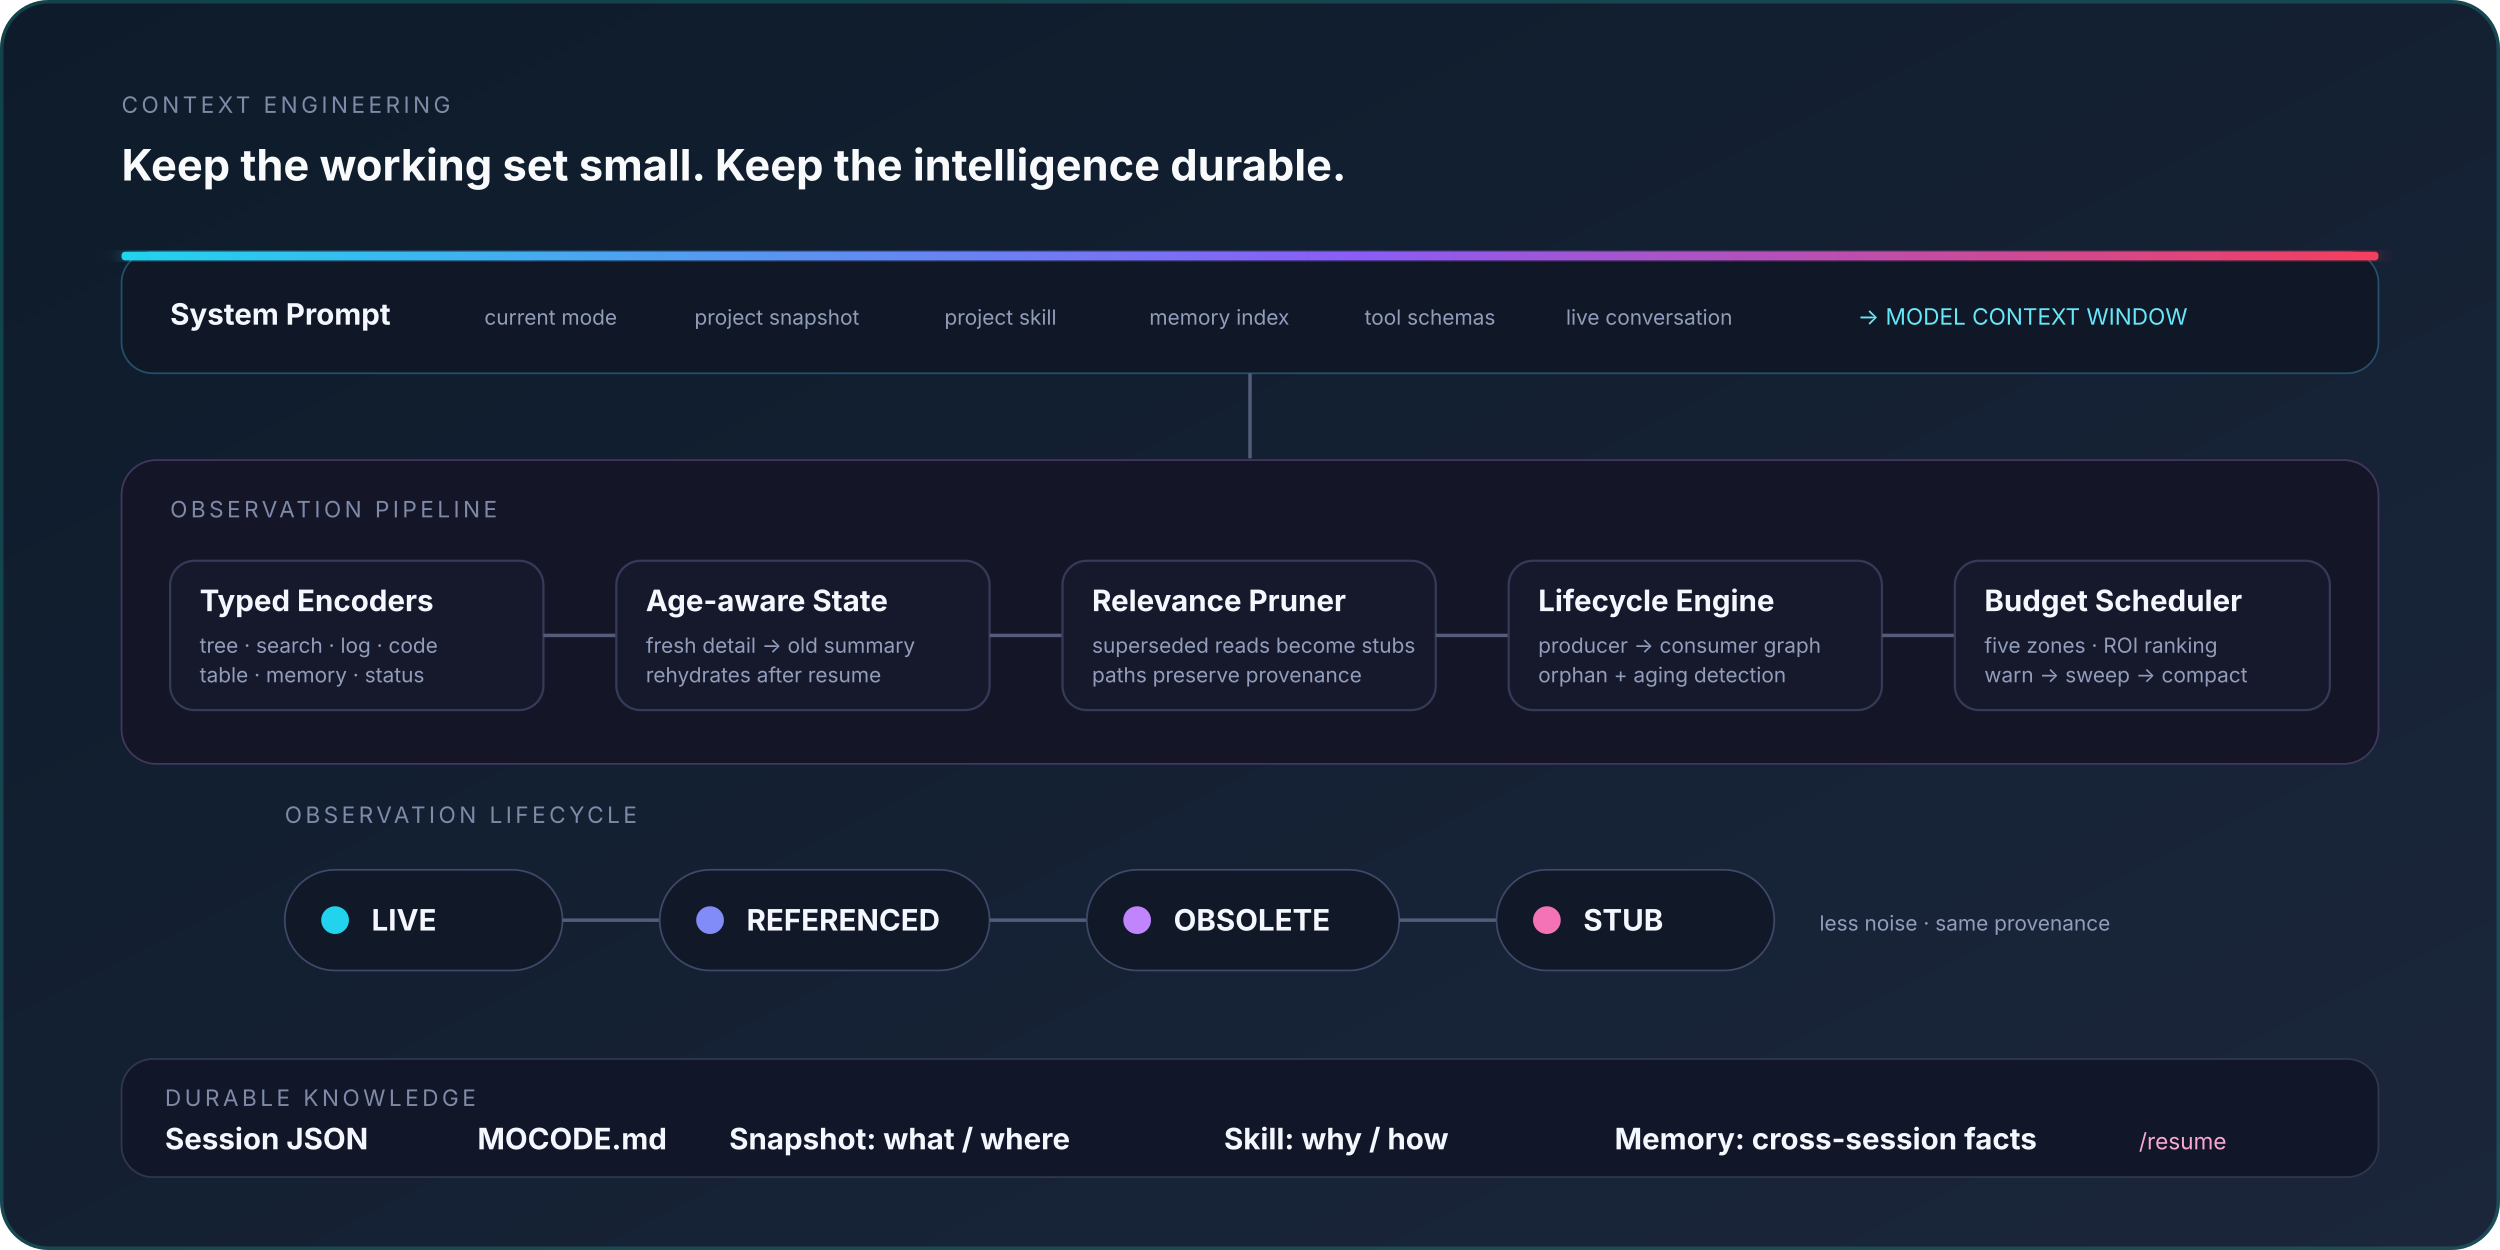
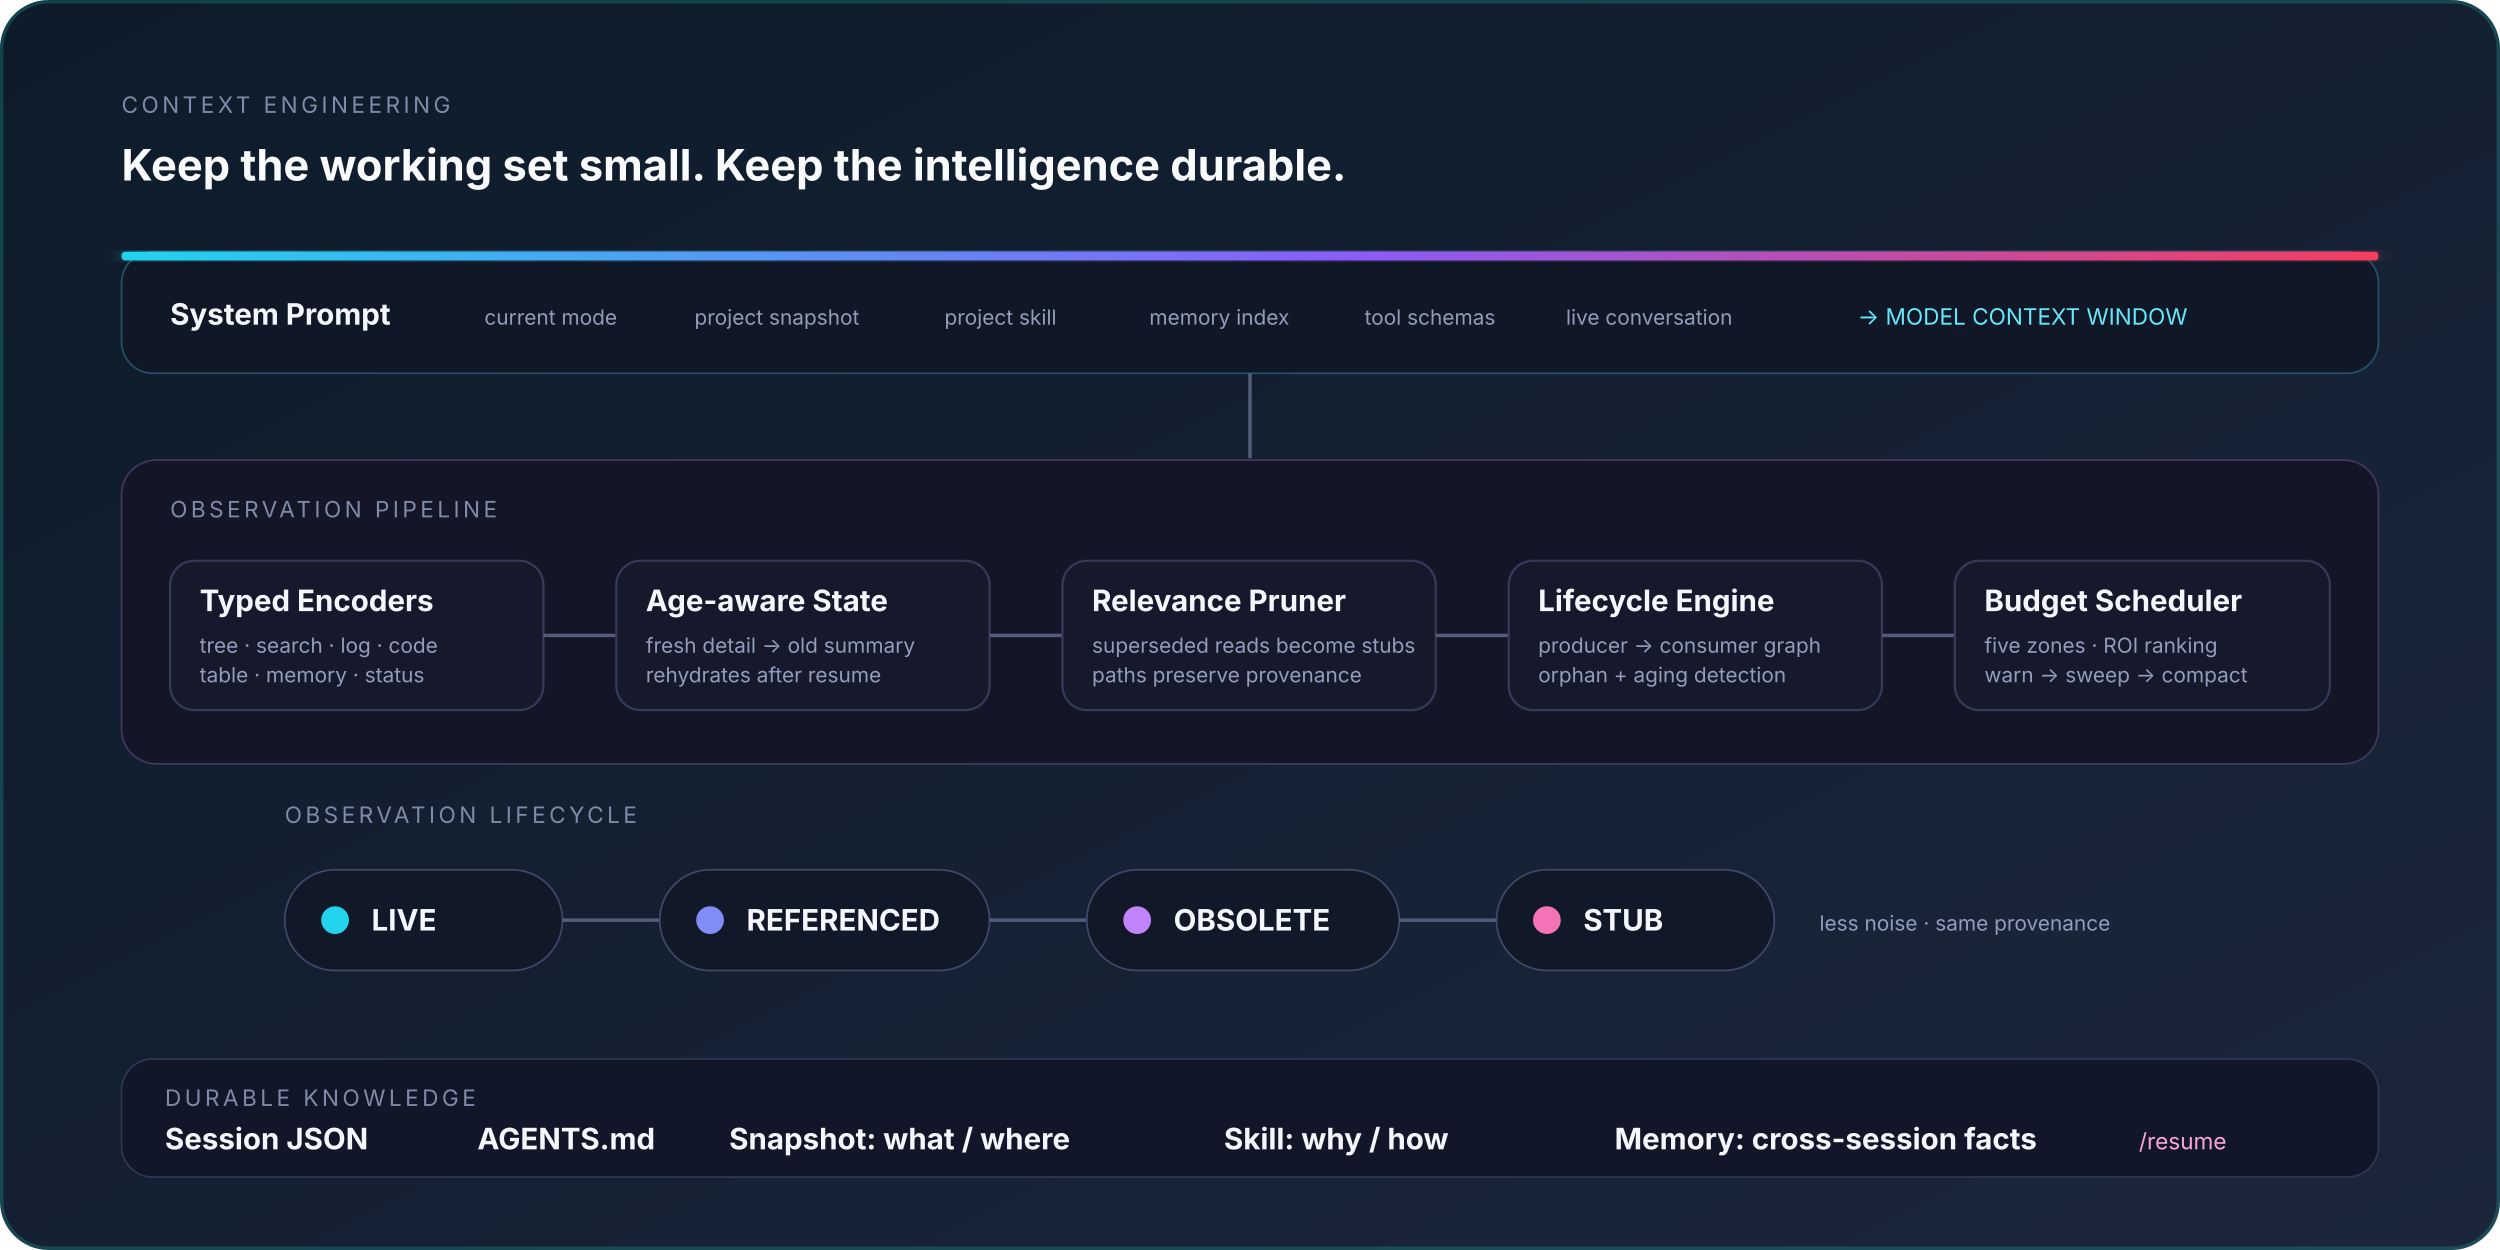
<svg xmlns="http://www.w3.org/2000/svg" width="1440" height="720" viewBox="0 0 1440 720" role="img" aria-labelledby="title desc">
  <defs>
    <linearGradient id="bg" x2="1" y2="1">
      <stop stop-color="#0d1b2a" />
      <stop offset="1" stop-color="#1b263b" />
    </linearGradient>
    <linearGradient id="bar" x2="1">
      <stop stop-color="#22d3ee" />
      <stop offset=".55" stop-color="#8b5cf6" />
      <stop offset="1" stop-color="#f43f5e" />
    </linearGradient>
    <filter id="glow">
      <feGaussianBlur stdDeviation="5" result="b" />
      <feMerge>
        <feMergeNode in="b" />
        <feMergeNode in="SourceGraphic" />
      </feMerge>
    </filter>
    <style>text{font-family:Inter,Segoe UI,Arial,sans-serif}.k{fill:#7f8aa8;font-size:13px;letter-spacing:2px}.h{fill:#f8fafc;font-size:25px;font-weight:700}.n{fill:#16192b;stroke:#343a57;stroke-width:1.3}.t{fill:#f5f7ff;font-size:17px;font-weight:650}.s{fill:#919dbb;font-size:12px}.w{fill:none;stroke:#535d79;stroke-width:2}.state{fill:#111827;stroke:#3e4969}</style>
  </defs>
  <rect width="1440" height="720" rx="28" fill="url(#bg)" />
  <rect x="1" y="1" width="1438" height="718" rx="27" fill="none" stroke="#2afadf" stroke-opacity="0.18" stroke-width="2" />
  <text x="70" y="65" class="k">CONTEXT ENGINEERING</text>
  <text x="70" y="104" class="h">Keep the working set small. Keep the intelligence durable.</text>
  <g transform="translate(70 145)">
    <rect width="1300" height="70" rx="18" fill="#101827" stroke="#245069" />
    <rect width="1300" height="5" rx="2" fill="url(#bar)" filter="url(#glow)" />
    <text x="28" y="42" class="t">System Prompt</text>
    <text x="209" y="42" class="s">current mode</text>
    <text x="330" y="42" class="s">project snapshot</text>
    <text x="474" y="42" class="s">project skill</text>
    <text x="592" y="42" class="s">memory index</text>
    <text x="716" y="42" class="s">tool schemas</text>
    <text x="832" y="42" class="s">live conversation</text>
    <text x="1000" y="42" fill="#67e8f9" font-size="13">→ MODEL CONTEXT WINDOW</text>
  </g>
  <path d="M720 215v49" class="w" />
  <g transform="translate(70 265)">
    <rect width="1300" height="175" rx="20" fill="#141628" stroke="#42375f" />
    <text x="28" y="33" class="k">OBSERVATION PIPELINE</text>
    <g transform="translate(28 58)">
      <rect class="n" width="215" height="86" rx="14" />
      <text x="17" y="29" class="t">Typed Encoders</text>
      <text x="17" y="53" class="s">tree · search · log · code</text>
      <text x="17" y="70" class="s">table · memory · status</text>
    </g>
    <path d="M243 101h42" class="w" />
    <g transform="translate(285 58)">
      <rect class="n" width="215" height="86" rx="14" />
      <text x="17" y="29" class="t">Age-aware State</text>
      <text x="17" y="53" class="s">fresh detail → old summary</text>
      <text x="17" y="70" class="s">rehydrates after resume</text>
    </g>
    <path d="M500 101h42" class="w" />
    <g transform="translate(542 58)">
      <rect class="n" width="215" height="86" rx="14" />
      <text x="17" y="29" class="t">Relevance Pruner</text>
      <text x="17" y="53" class="s">superseded reads become stubs</text>
      <text x="17" y="70" class="s">paths preserve provenance</text>
    </g>
    <path d="M757 101h42" class="w" />
    <g transform="translate(799 58)">
      <rect class="n" width="215" height="86" rx="14" />
      <text x="17" y="29" class="t">Lifecycle Engine</text>
      <text x="17" y="53" class="s">producer → consumer graph</text>
      <text x="17" y="70" class="s">orphan + aging detection</text>
    </g>
    <path d="M1014 101h42" class="w" />
    <g transform="translate(1056 58)">
      <rect class="n" width="216" height="86" rx="14" />
      <text x="17" y="29" class="t">Budget Scheduler</text>
      <text x="17" y="53" class="s">five zones · ROI ranking</text>
      <text x="17" y="70" class="s">warn → sweep → compact</text>
    </g>
  </g>
  <g transform="translate(164 474)">
    <text x="0" y="0" class="k">OBSERVATION LIFECYCLE</text>
    <g transform="translate(0 27)">
      <rect class="state" width="160" height="58" rx="29" />
      <circle cx="29" cy="29" r="8" fill="#22d3ee" />
      <text x="50" y="35" class="t">LIVE</text>
    </g>
    <path d="M160 56h56" class="w" />
    <g transform="translate(216 27)">
      <rect class="state" width="190" height="58" rx="29" />
      <circle cx="29" cy="29" r="8" fill="#818cf8" />
      <text x="50" y="35" class="t">REFERENCED</text>
    </g>
    <path d="M406 56h56" class="w" />
    <g transform="translate(462 27)">
      <rect class="state" width="180" height="58" rx="29" />
      <circle cx="29" cy="29" r="8" fill="#c084fc" />
      <text x="50" y="35" class="t">OBSOLETE</text>
    </g>
    <path d="M642 56h56" class="w" />
    <g transform="translate(698 27)">
      <rect class="state" width="160" height="58" rx="29" />
      <circle cx="29" cy="29" r="8" fill="#f472b6" />
      <text x="50" y="35" class="t">STUB</text>
    </g>
    <text x="884" y="62" class="s">less noise · same provenance</text>
  </g>
  <g transform="translate(70 610)">
    <rect width="1300" height="68" rx="18" fill="#111728" stroke="#303653" />
    <text x="25" y="27" class="k">DURABLE KNOWLEDGE</text>
    <text x="25" y="52" class="t">Session JSON</text>
-     <text x="205" y="52" class="t">MOCODE.md</text>
+     <text x="205" y="52" class="t">AGENTS.md</text>
    <text x="350" y="52" class="t">Snapshot: what / where</text>
    <text x="635" y="52" class="t">Skill: why / how</text>
    <text x="860" y="52" class="t">Memory: cross-session facts</text>
    <text x="1162" y="52" fill="#f9a8d4" font-size="13">/resume</text>
  </g>
</svg>
